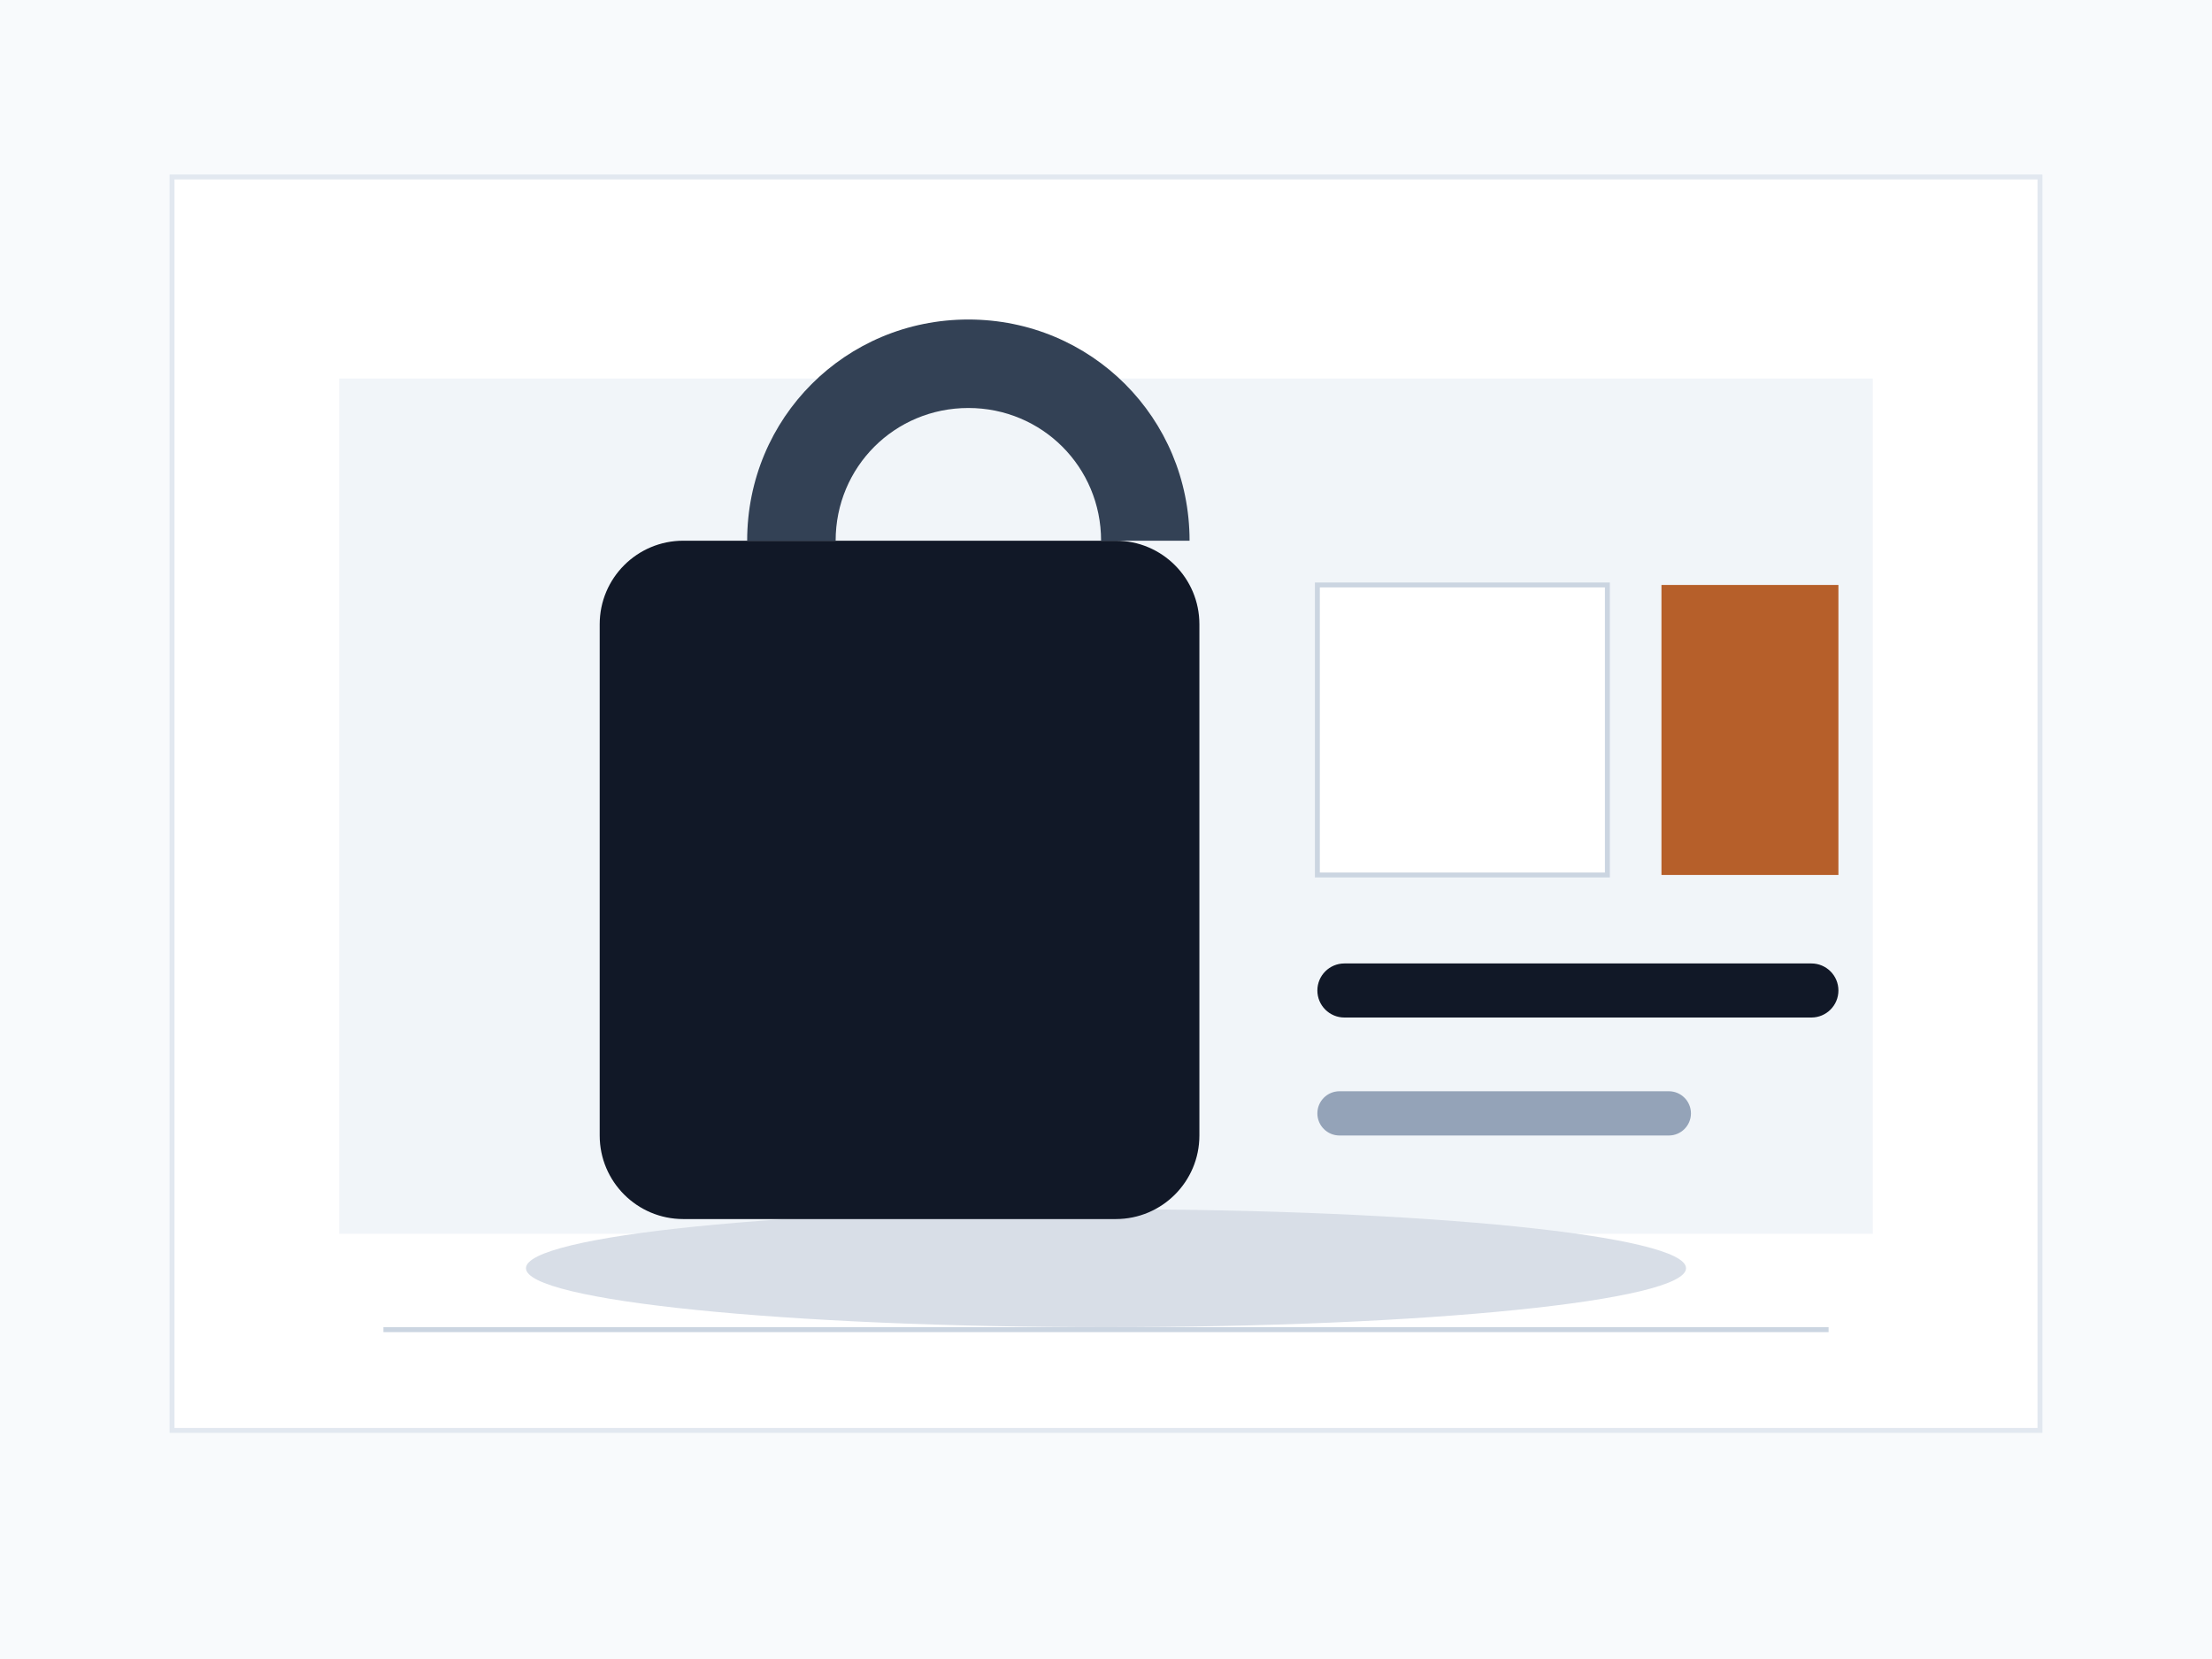
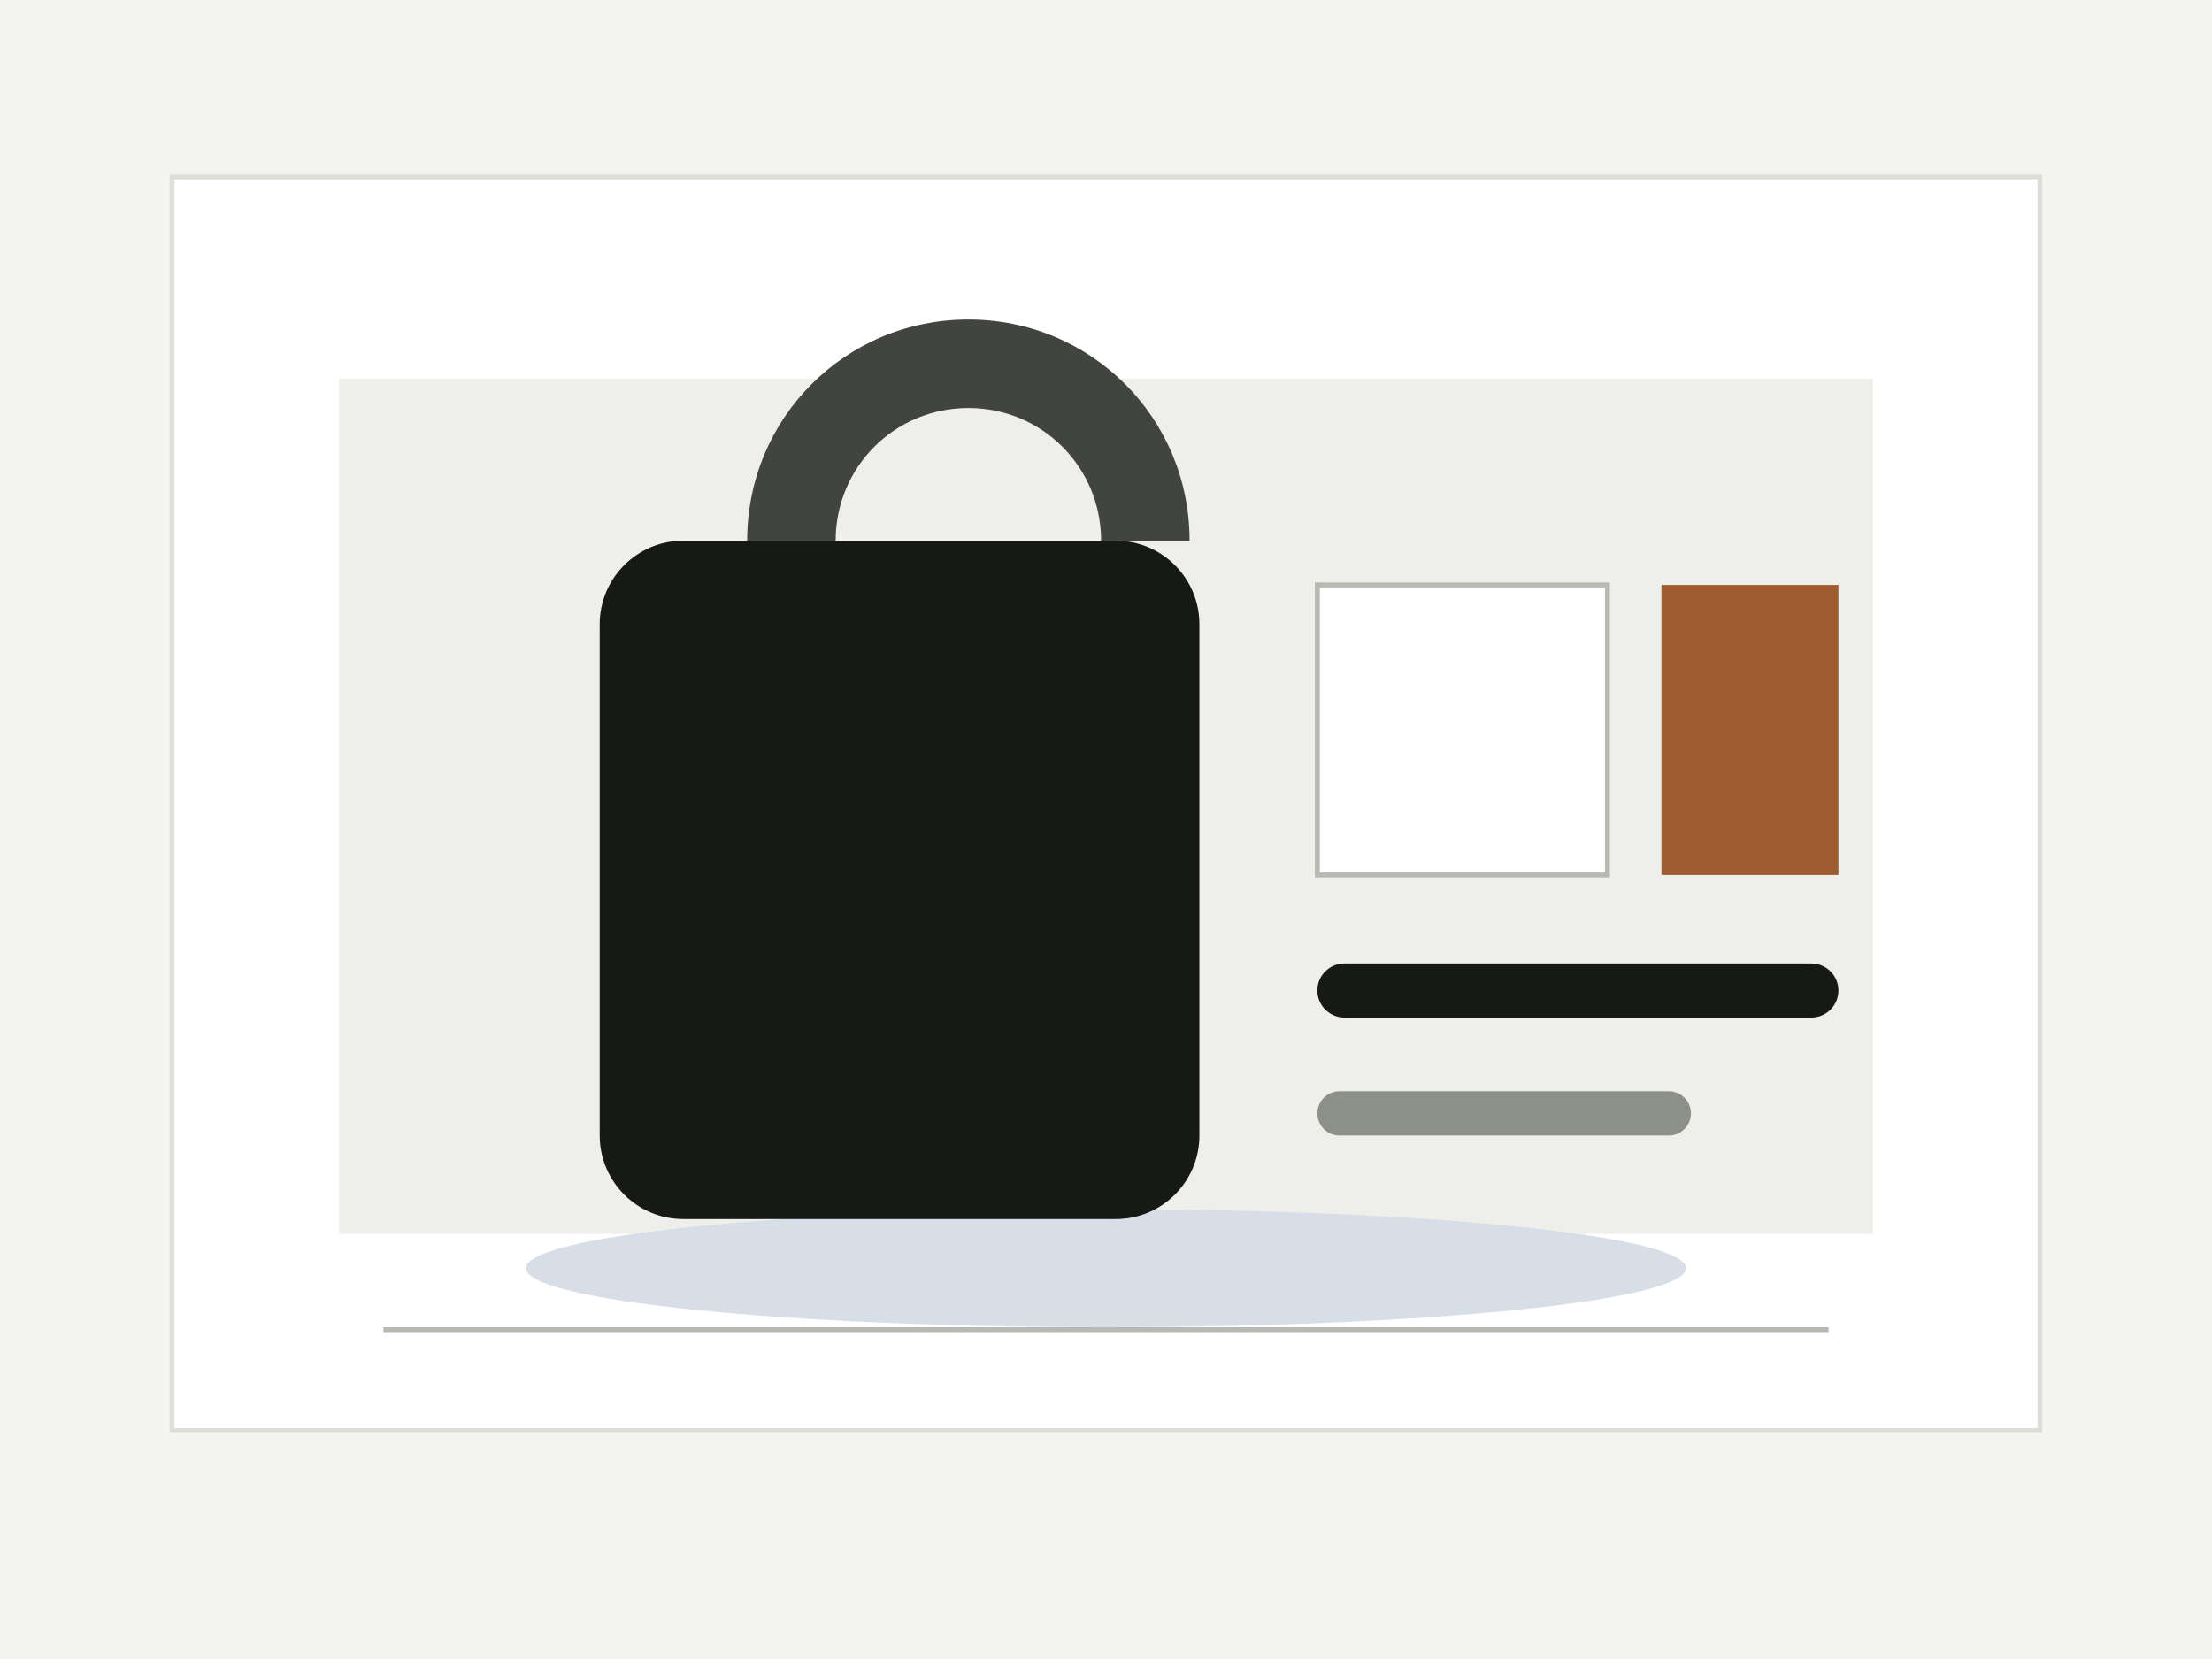
<svg xmlns="http://www.w3.org/2000/svg" width="900" height="675" viewBox="0 0 900 675" fill="none">
-   <rect width="900" height="675" fill="#f8fafc" />
-   <rect x="70" y="72" width="760" height="510" fill="#ffffff" stroke="#e2e8f0" stroke-width="2" />
-   <rect x="138" y="154" width="624" height="348" fill="#f1f5f9" />
+   <rect width="900" height="675" fill="#f4f4f2" />
+   <rect x="70" y="72" width="760" height="510" fill="#ffffff" stroke="#deded8" stroke-width="2" />
+   <rect x="138" y="154" width="624" height="348" fill="#eeeeeb" />
  <ellipse cx="450" cy="516" rx="236" ry="24" fill="#d8dee7" />
-   <rect x="244" y="220" width="244" height="276" rx="34" fill="#111827" />
-   <path d="M304 220c0-50 40-90 90-90s90 40 90 90h-36c0-30-24-54-54-54s-54 24-54 54h-36Z" fill="#334155" />
-   <rect x="536" y="238" width="118" height="118" fill="#ffffff" stroke="#cbd5e1" stroke-width="2" />
-   <rect x="676" y="238" width="72" height="118" fill="#b65f2a" />
-   <rect x="536" y="392" width="212" height="22" rx="11" fill="#111827" />
-   <rect x="536" y="444" width="152" height="18" rx="9" fill="#94a3b8" />
-   <rect x="156" y="540" width="588" height="2" fill="#cbd5e1" />
+   <rect x="244" y="220" width="244" height="276" rx="34" fill="#171917" />
+   <path d="M304 220c0-50 40-90 90-90s90 40 90 90h-36c0-30-24-54-54-54s-54 24-54 54h-36Z" fill="#42453f" />
+   <rect x="536" y="238" width="118" height="118" fill="#ffffff" stroke="#b8b9b2" stroke-width="2" />
+   <rect x="676" y="238" width="72" height="118" fill="#9f5d2f" />
+   <rect x="536" y="392" width="212" height="22" rx="11" fill="#171917" />
+   <rect x="536" y="444" width="152" height="18" rx="9" fill="#8d9088" />
+   <rect x="156" y="540" width="588" height="2" fill="#b8b9b2" />
</svg>
